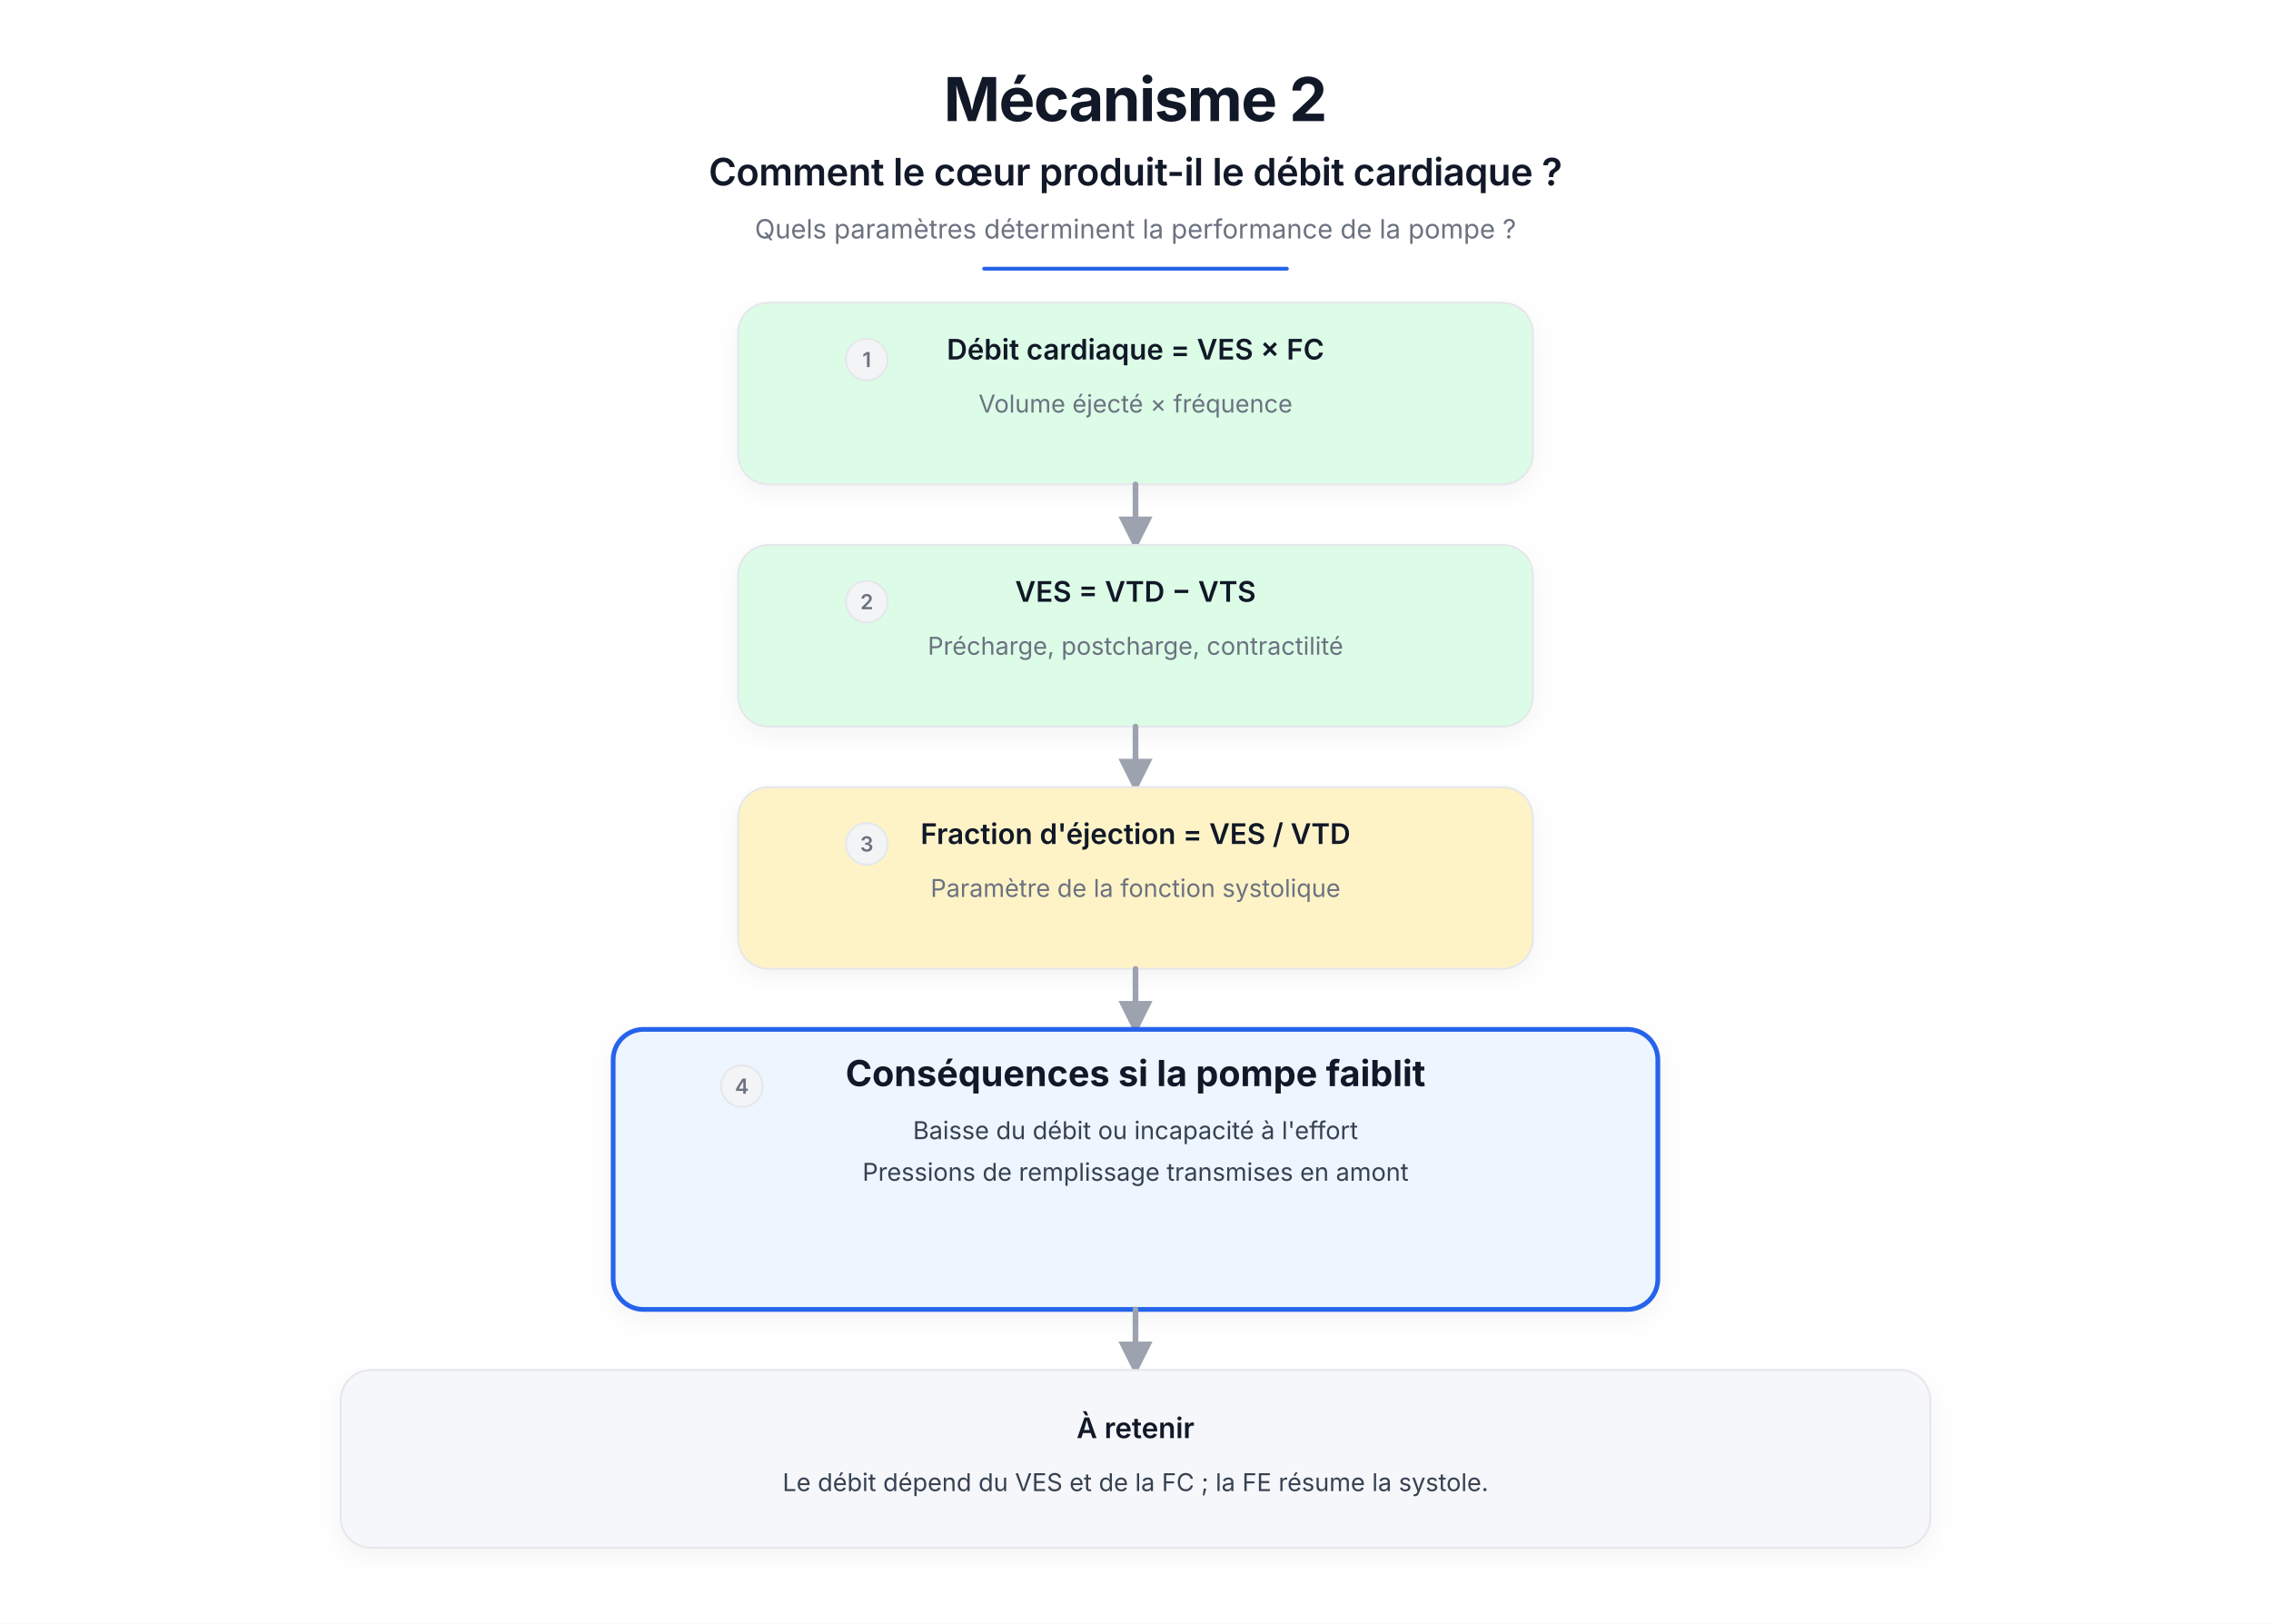
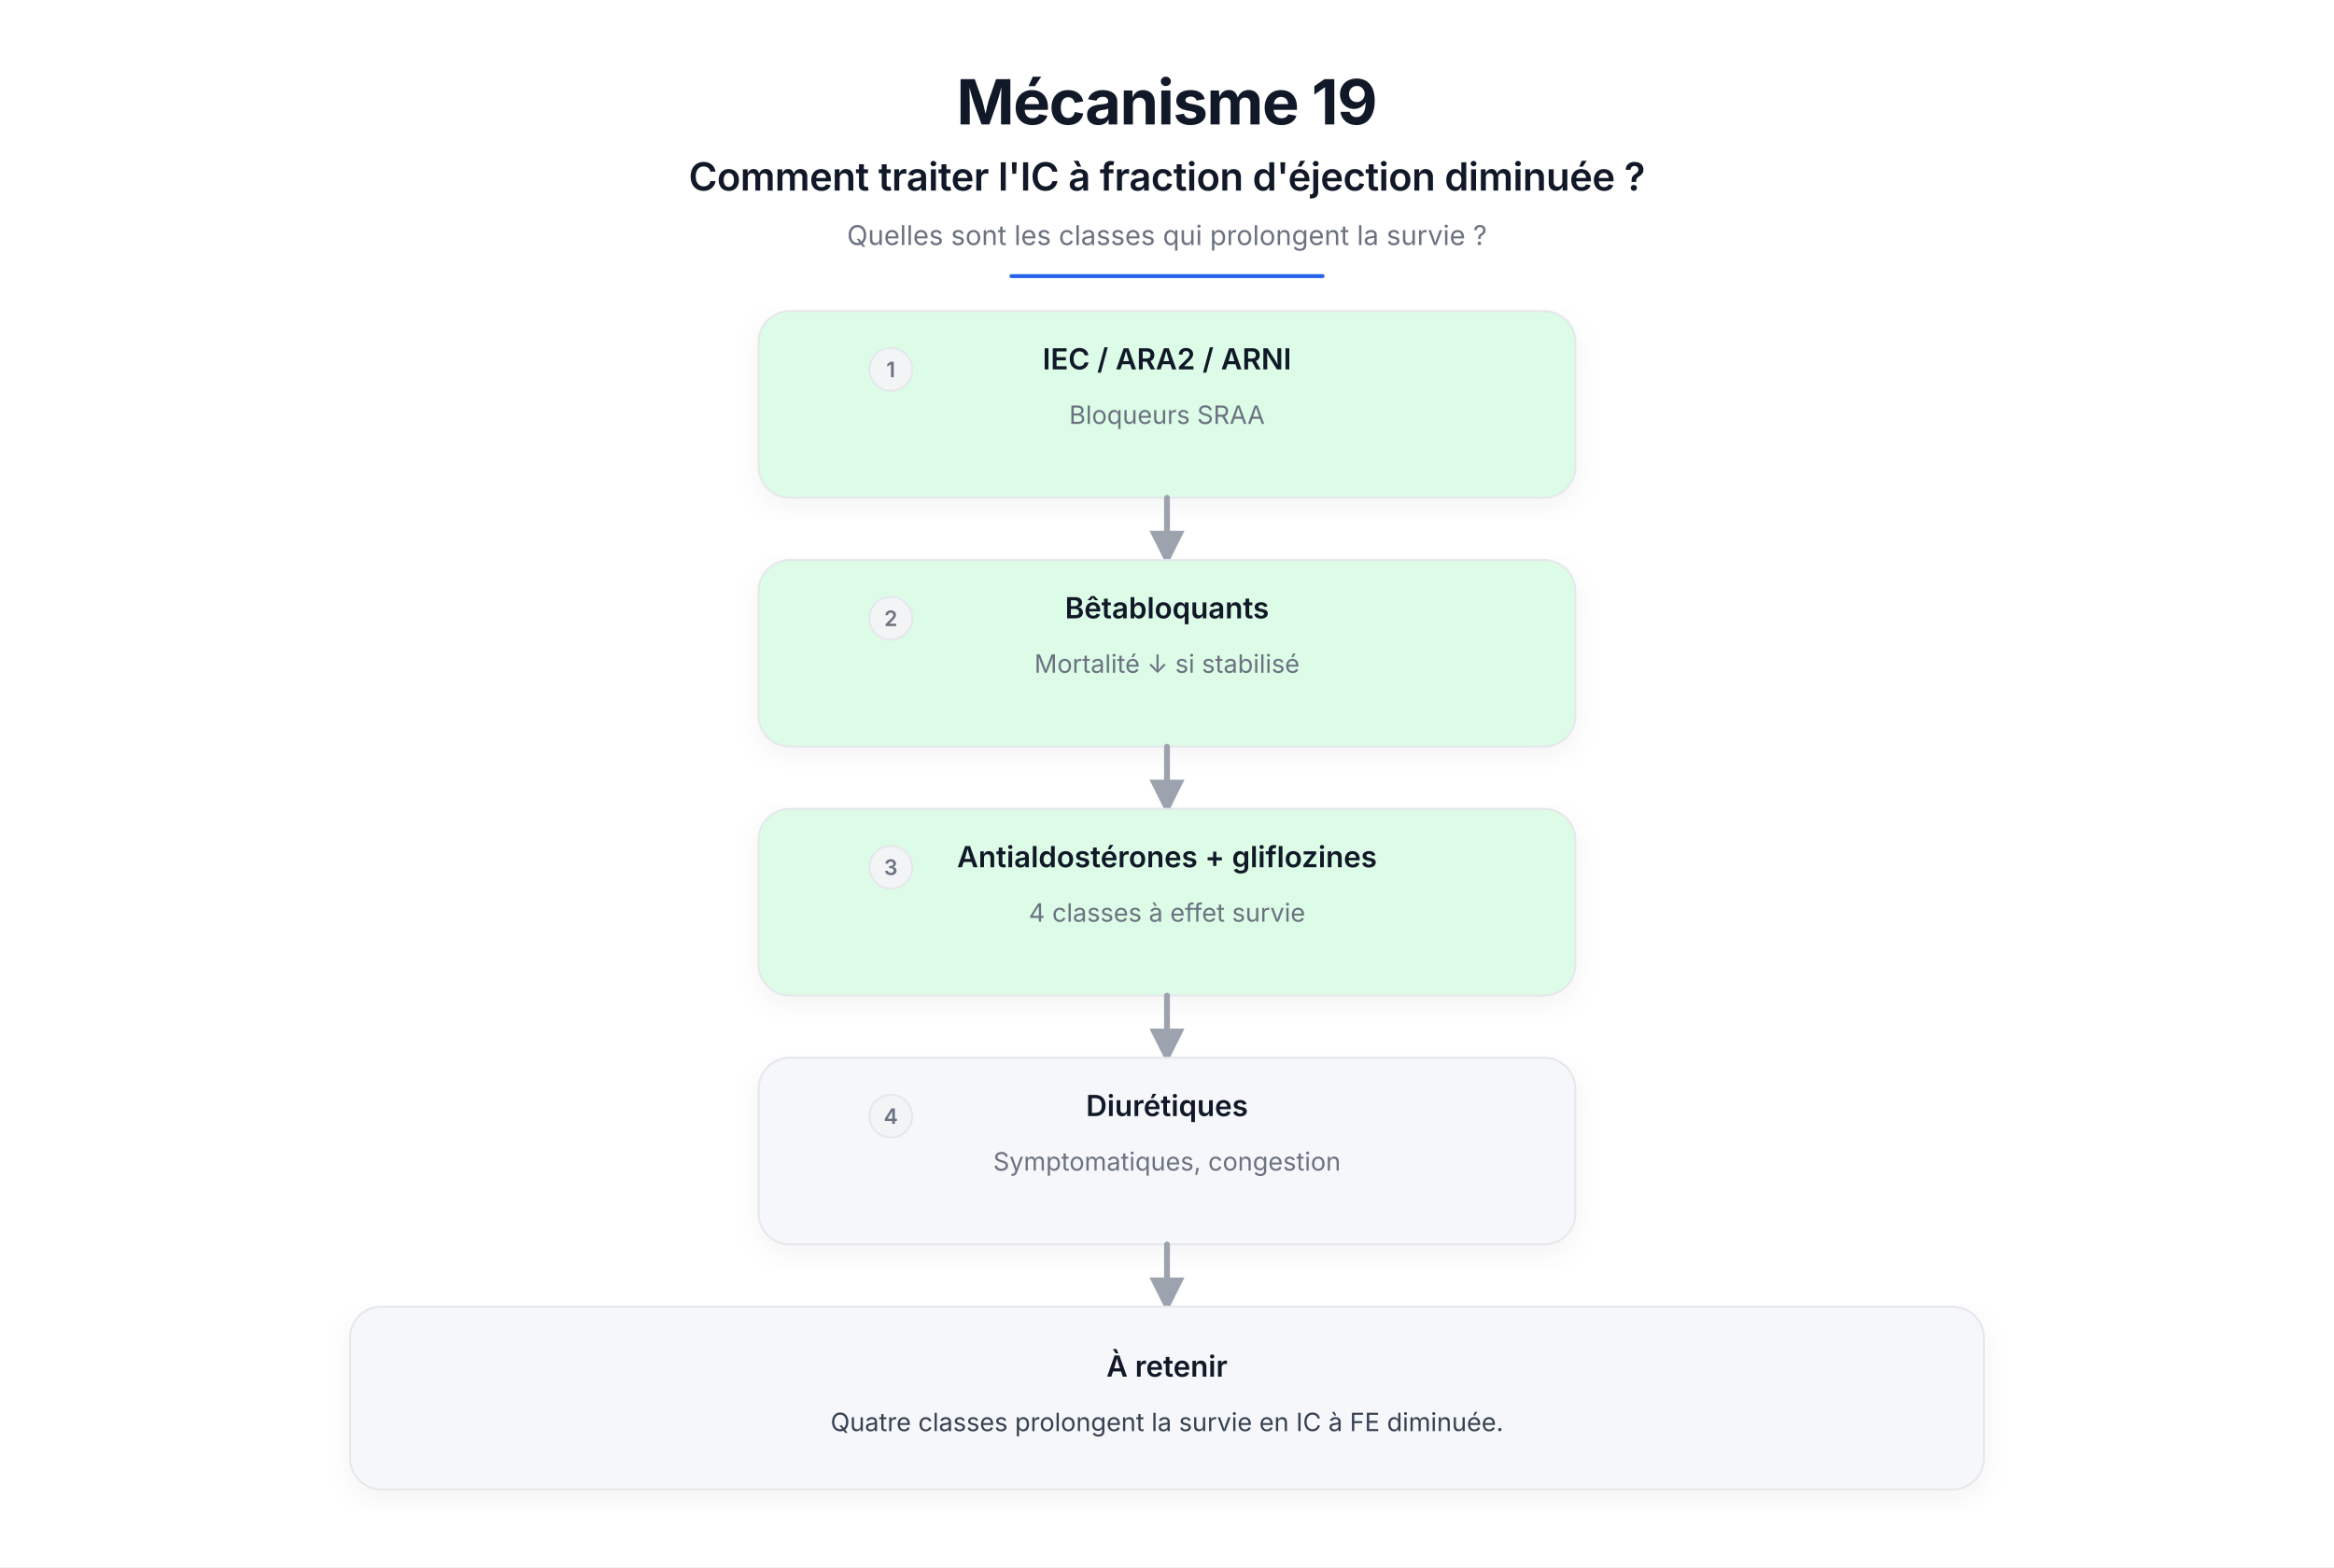
- <svg xmlns="http://www.w3.org/2000/svg" viewBox="0 0 1200 858" role="img" aria-labelledby="svg-title svg-desc">
+ <svg xmlns="http://www.w3.org/2000/svg" viewBox="0 0 1200 806" role="img" aria-labelledby="svg-title svg-desc">
  <defs>
    <filter id="card-shadow" x="-6%" y="-6%" width="112%" height="118%">
      <feDropShadow dx="0" dy="4" stdDeviation="7" flood-color="#000000" flood-opacity="0.05" />
    </filter>
    <marker id="arrowhead" markerWidth="6" markerHeight="6" refX="5" refY="3" orient="auto" markerUnits="strokeWidth">
      <path d="M0,0 L6,3 L0,6 Z" fill="#9CA3AF" />
    </marker>
    <style>
      .title-main { font-family: Inter, system-ui, -apple-system, sans-serif; font-size: 32px; font-weight: 700; fill: #111827; letter-spacing: -0.02em; }
      .title-sub { font-family: Inter, system-ui, -apple-system, sans-serif; font-size: 20px; font-weight: 600; fill: #111827; letter-spacing: -0.01em; }
      .caption { font-family: Inter, system-ui, -apple-system, sans-serif; font-size: 14px; font-weight: 400; fill: #6B7280; }
      .card-title { font-family: Inter, system-ui, -apple-system, sans-serif; font-size: 15px; font-weight: 600; fill: #111827; }
      .card-title-lg { font-family: Inter, system-ui, -apple-system, sans-serif; font-size: 19px; font-weight: 700; fill: #111827; }
      .body { font-family: Inter, system-ui, -apple-system, sans-serif; font-size: 13px; font-weight: 400; fill: #6B7280; }
      .body-dark { font-family: Inter, system-ui, -apple-system, sans-serif; font-size: 13px; font-weight: 400; fill: #374151; }
      .badge-icon { font-family: Inter, system-ui, -apple-system, sans-serif; font-size: 13px; }
      .badge-text { font-family: Inter, system-ui, -apple-system, sans-serif; font-size: 12px; font-weight: 500; fill: #374151; }
      .step-num { font-family: Inter, system-ui, -apple-system, sans-serif; font-size: 11px; font-weight: 600; fill: #6B7280; }
      .outcome-label { font-family: Inter, system-ui, -apple-system, sans-serif; font-size: 13px; font-weight: 600; fill: #111827; }
      .outcome-emoji { font-family: Inter, system-ui, -apple-system, sans-serif; font-size: 20px; }
      .summary-title { font-family: Inter, system-ui, -apple-system, sans-serif; font-size: 15px; font-weight: 600; fill: #111827; }
      .summary-body { font-family: Inter, system-ui, -apple-system, sans-serif; font-size: 13px; font-weight: 400; fill: #374151; }
    </style>
  </defs>
-   <rect width="1200" height="858" fill="#FFFFFF" />
-   <text x="600" y="64" text-anchor="middle" class="title-main">Mécanisme 2</text>
-   <text x="600" y="98" text-anchor="middle" class="title-sub">Comment le cœur produit-il le débit cardiaque ?</text>
-   <text x="600" y="126" text-anchor="middle" class="caption">Quels paramètres déterminent la performance de la pompe ?</text>
+   <rect width="1200" height="806" fill="#FFFFFF" />
+   <text x="600" y="64" text-anchor="middle" class="title-main">Mécanisme 19</text>
+   <text x="600" y="98" text-anchor="middle" class="title-sub">Comment traiter l'IC à fraction d'éjection diminuée ?</text>
+   <text x="600" y="126" text-anchor="middle" class="caption">Quelles sont les classes qui prolongent la survie ?</text>
  <line x1="520" y1="142" x2="680" y2="142" stroke="#2563EB" stroke-width="2" stroke-linecap="round" />
  <g filter="url(#card-shadow)">
    <rect x="390" y="160" width="420" height="96" rx="16" fill="#DCFCE7" stroke="#E5E7EB" stroke-width="1" />
  </g>
  <circle cx="458" cy="190" r="11" fill="#F3F4F6" stroke="#E5E7EB" stroke-width="1" />
  <text x="458" y="194" text-anchor="middle" class="step-num">1</text>
-   <text x="600" y="190" text-anchor="middle" class="card-title">Débit cardiaque = VES × FC</text>
-   <text x="600" y="218" text-anchor="middle" class="body">Volume éjecté × fréquence</text>
+   <text x="600" y="190" text-anchor="middle" class="card-title">IEC / ARA2 / ARNI</text>
+   <text x="600" y="218" text-anchor="middle" class="body">Bloqueurs SRAA</text>
  <line x1="600" y1="256" x2="600" y2="288" stroke="#9CA3AF" stroke-width="3" stroke-linecap="round" marker-end="url(#arrowhead)" />
  <g filter="url(#card-shadow)">
    <rect x="390" y="288" width="420" height="96" rx="16" fill="#DCFCE7" stroke="#E5E7EB" stroke-width="1" />
  </g>
  <circle cx="458" cy="318" r="11" fill="#F3F4F6" stroke="#E5E7EB" stroke-width="1" />
  <text x="458" y="322" text-anchor="middle" class="step-num">2</text>
-   <text x="600" y="318" text-anchor="middle" class="card-title">VES = VTD − VTS</text>
-   <text x="600" y="346" text-anchor="middle" class="body">Précharge, postcharge, contractilité</text>
+   <text x="600" y="318" text-anchor="middle" class="card-title">Bêtabloquants</text>
+   <text x="600" y="346" text-anchor="middle" class="body">Mortalité ↓ si stabilisé</text>
  <line x1="600" y1="384" x2="600" y2="416" stroke="#9CA3AF" stroke-width="3" stroke-linecap="round" marker-end="url(#arrowhead)" />
  <g filter="url(#card-shadow)">
-     <rect x="390" y="416" width="420" height="96" rx="16" fill="#FEF3C7" stroke="#E5E7EB" stroke-width="1" />
+     <rect x="390" y="416" width="420" height="96" rx="16" fill="#DCFCE7" stroke="#E5E7EB" stroke-width="1" />
  </g>
  <circle cx="458" cy="446" r="11" fill="#F3F4F6" stroke="#E5E7EB" stroke-width="1" />
  <text x="458" y="450" text-anchor="middle" class="step-num">3</text>
-   <text x="600" y="446" text-anchor="middle" class="card-title">Fraction d'éjection = VES / VTD</text>
-   <text x="600" y="474" text-anchor="middle" class="body">Paramètre de la fonction systolique</text>
+   <text x="600" y="446" text-anchor="middle" class="card-title">Antialdostérones + gliflozines</text>
+   <text x="600" y="474" text-anchor="middle" class="body">4 classes à effet survie</text>
  <line x1="600" y1="512" x2="600" y2="544" stroke="#9CA3AF" stroke-width="3" stroke-linecap="round" marker-end="url(#arrowhead)" />
  <g filter="url(#card-shadow)">
-     <rect x="324" y="544" width="552" height="148" rx="16" fill="#EDF5FF" stroke="#2563EB" stroke-width="2.5" />
+     <rect x="390" y="544" width="420" height="96" rx="16" fill="#F5F7FA" stroke="#E5E7EB" stroke-width="1" />
  </g>
-   <circle cx="392" cy="574" r="11" fill="#F3F4F6" stroke="#E5E7EB" stroke-width="1" />
-   <text x="392" y="578" text-anchor="middle" class="step-num">4</text>
-   <text x="600" y="574" text-anchor="middle" class="card-title-lg">Conséquences si la pompe faiblit</text>
-   <text x="600" y="602" text-anchor="middle" class="body-dark">Baisse du débit ou incapacité à l'effort</text>
-   <text x="600" y="624" text-anchor="middle" class="body-dark">Pressions de remplissage transmises en amont</text>
-   <line x1="600" y1="692" x2="600" y2="724" stroke="#9CA3AF" stroke-width="3" stroke-linecap="round" marker-end="url(#arrowhead)" />
+   <circle cx="458" cy="574" r="11" fill="#F3F4F6" stroke="#E5E7EB" stroke-width="1" />
+   <text x="458" y="578" text-anchor="middle" class="step-num">4</text>
+   <text x="600" y="574" text-anchor="middle" class="card-title">Diurétiques</text>
+   <text x="600" y="602" text-anchor="middle" class="body">Symptomatiques, congestion</text>
+   <line x1="600" y1="640" x2="600" y2="672" stroke="#9CA3AF" stroke-width="3" stroke-linecap="round" marker-end="url(#arrowhead)" />
  <g filter="url(#card-shadow)">
-     <rect x="180" y="724" width="840" height="94" rx="16" fill="#F5F7FA" stroke="#E5E7EB" stroke-width="1" />
+     <rect x="180" y="672" width="840" height="94" rx="16" fill="#F5F7FA" stroke="#E5E7EB" stroke-width="1" />
  </g>
-   <text x="600" y="760" text-anchor="middle" class="summary-title">À retenir</text>
-   <text x="600" y="788" text-anchor="middle" class="summary-body">Le débit dépend du VES et de la FC ; la FE résume la systole.</text>
+   <text x="600" y="708" text-anchor="middle" class="summary-title">À retenir</text>
+   <text x="600" y="736" text-anchor="middle" class="summary-body">Quatre classes prolongent la survie en IC à FE diminuée.</text>
</svg>
